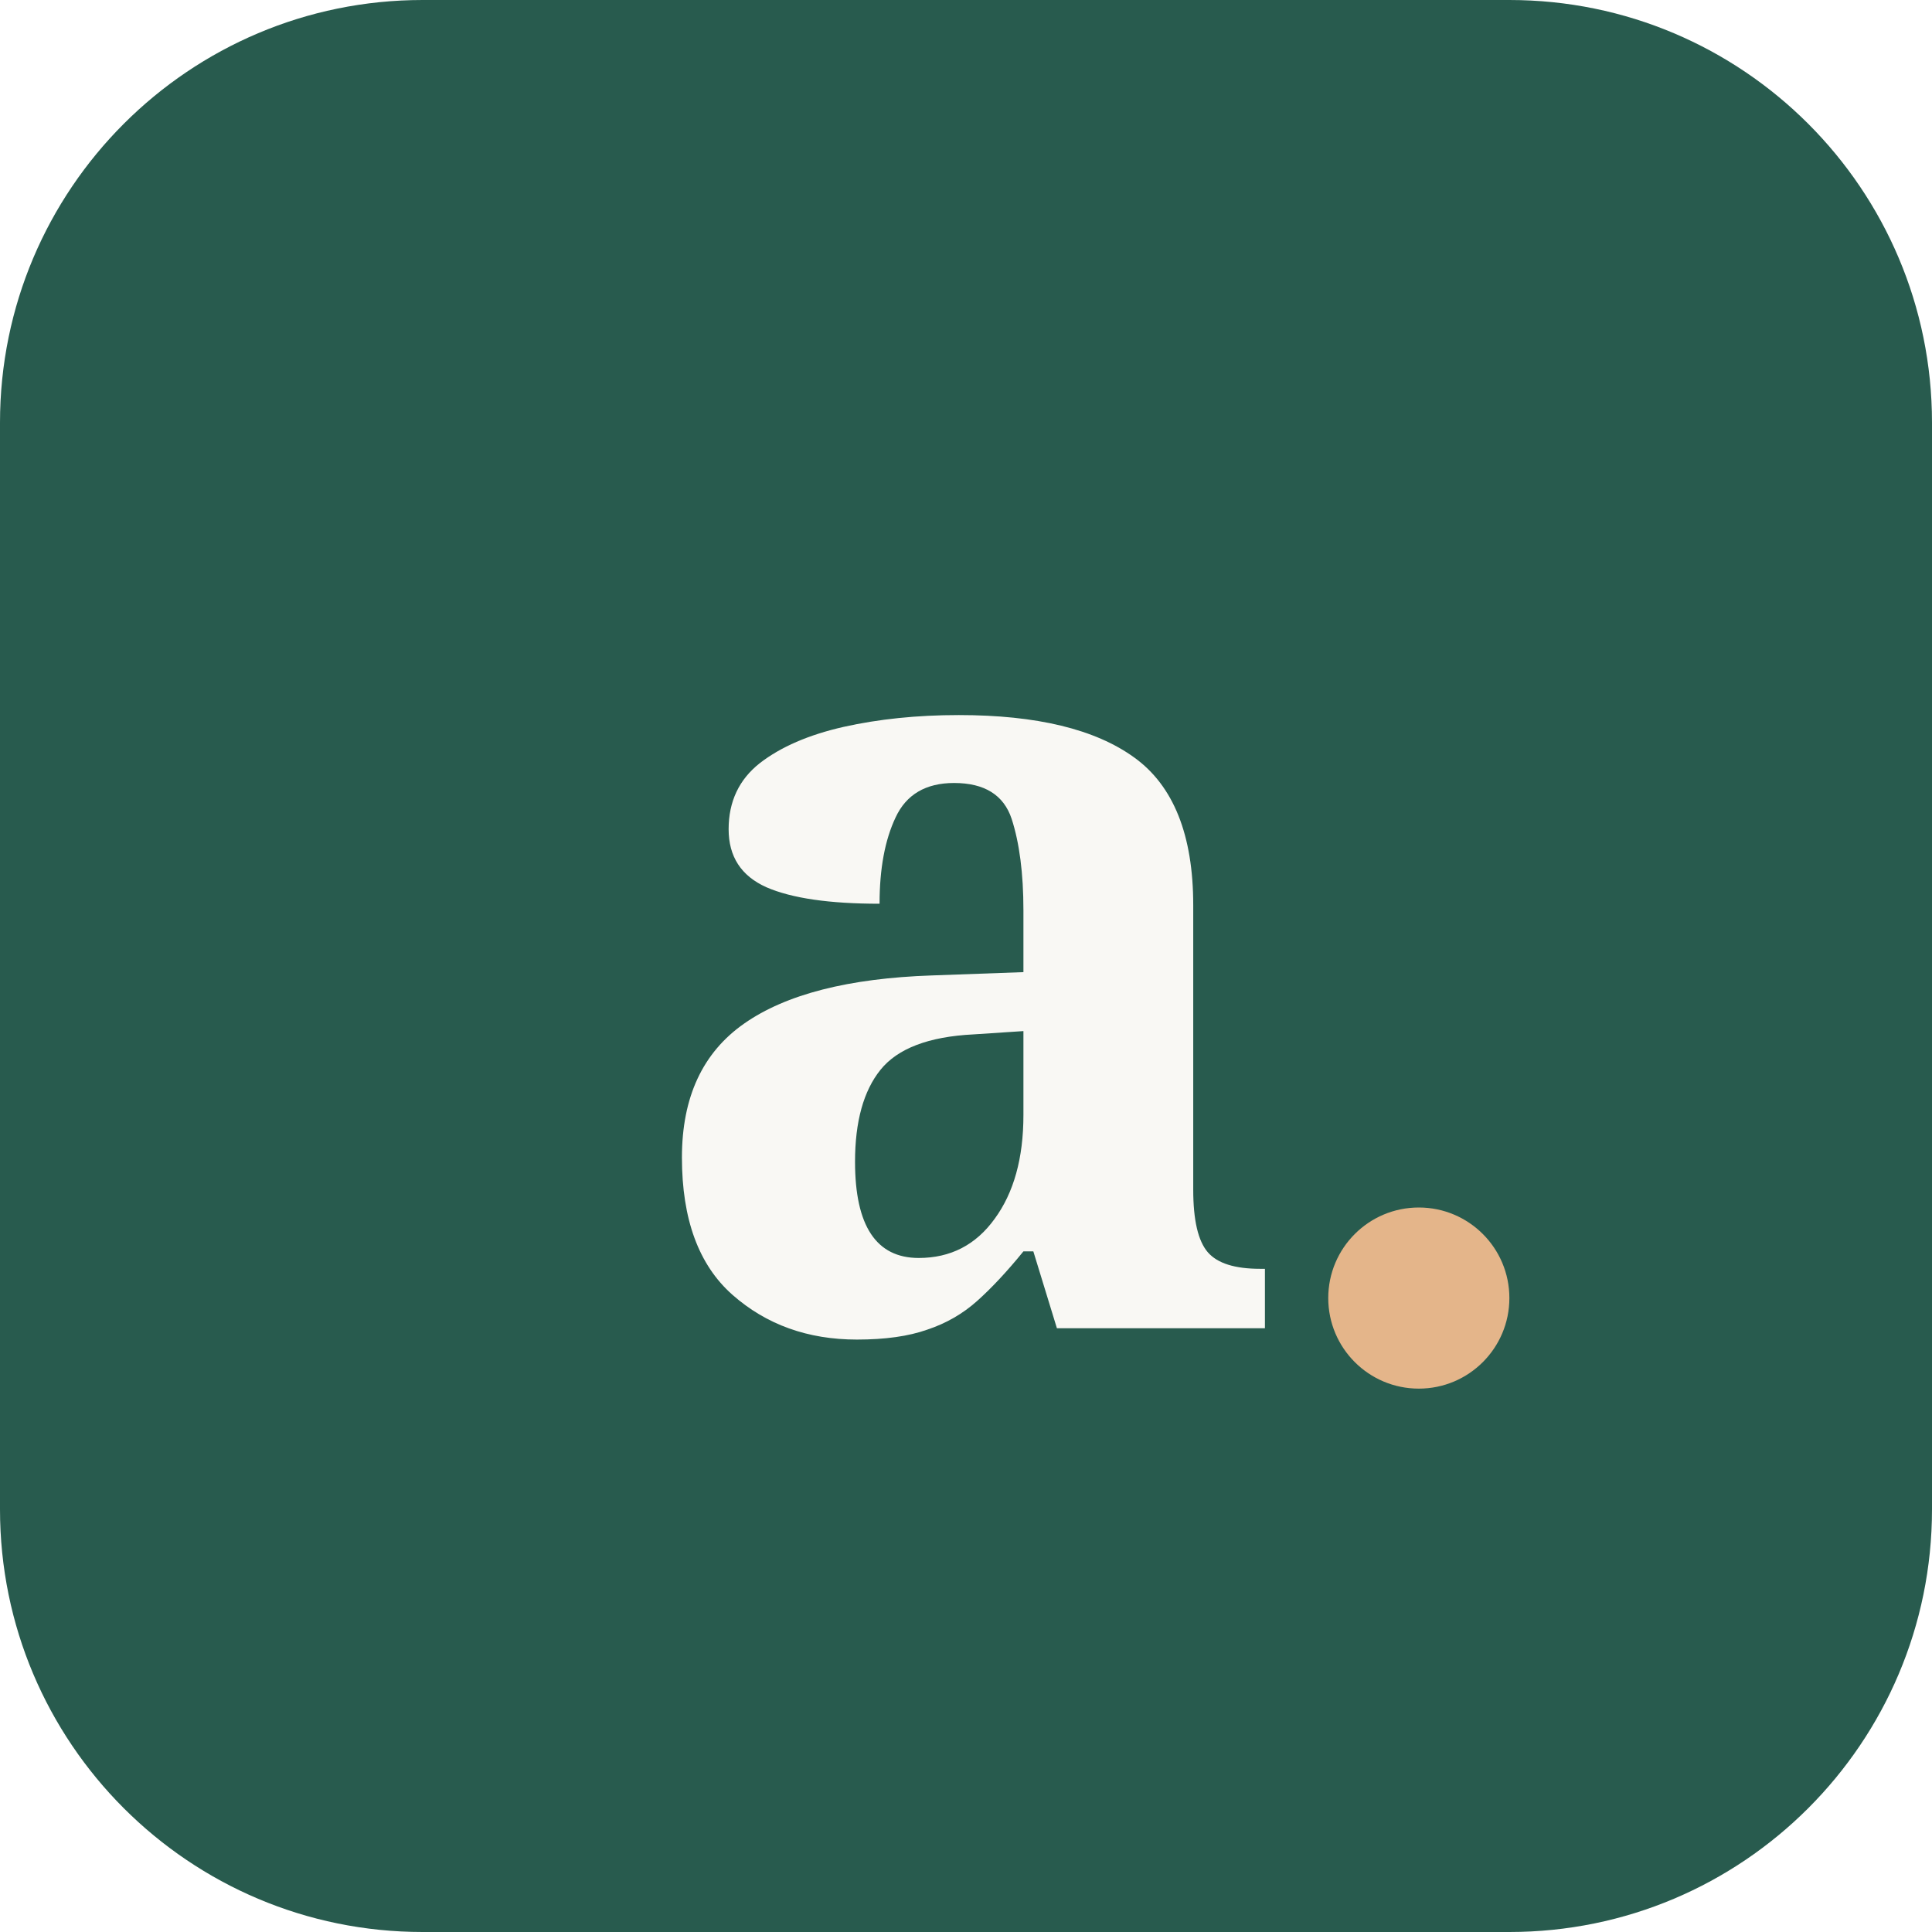
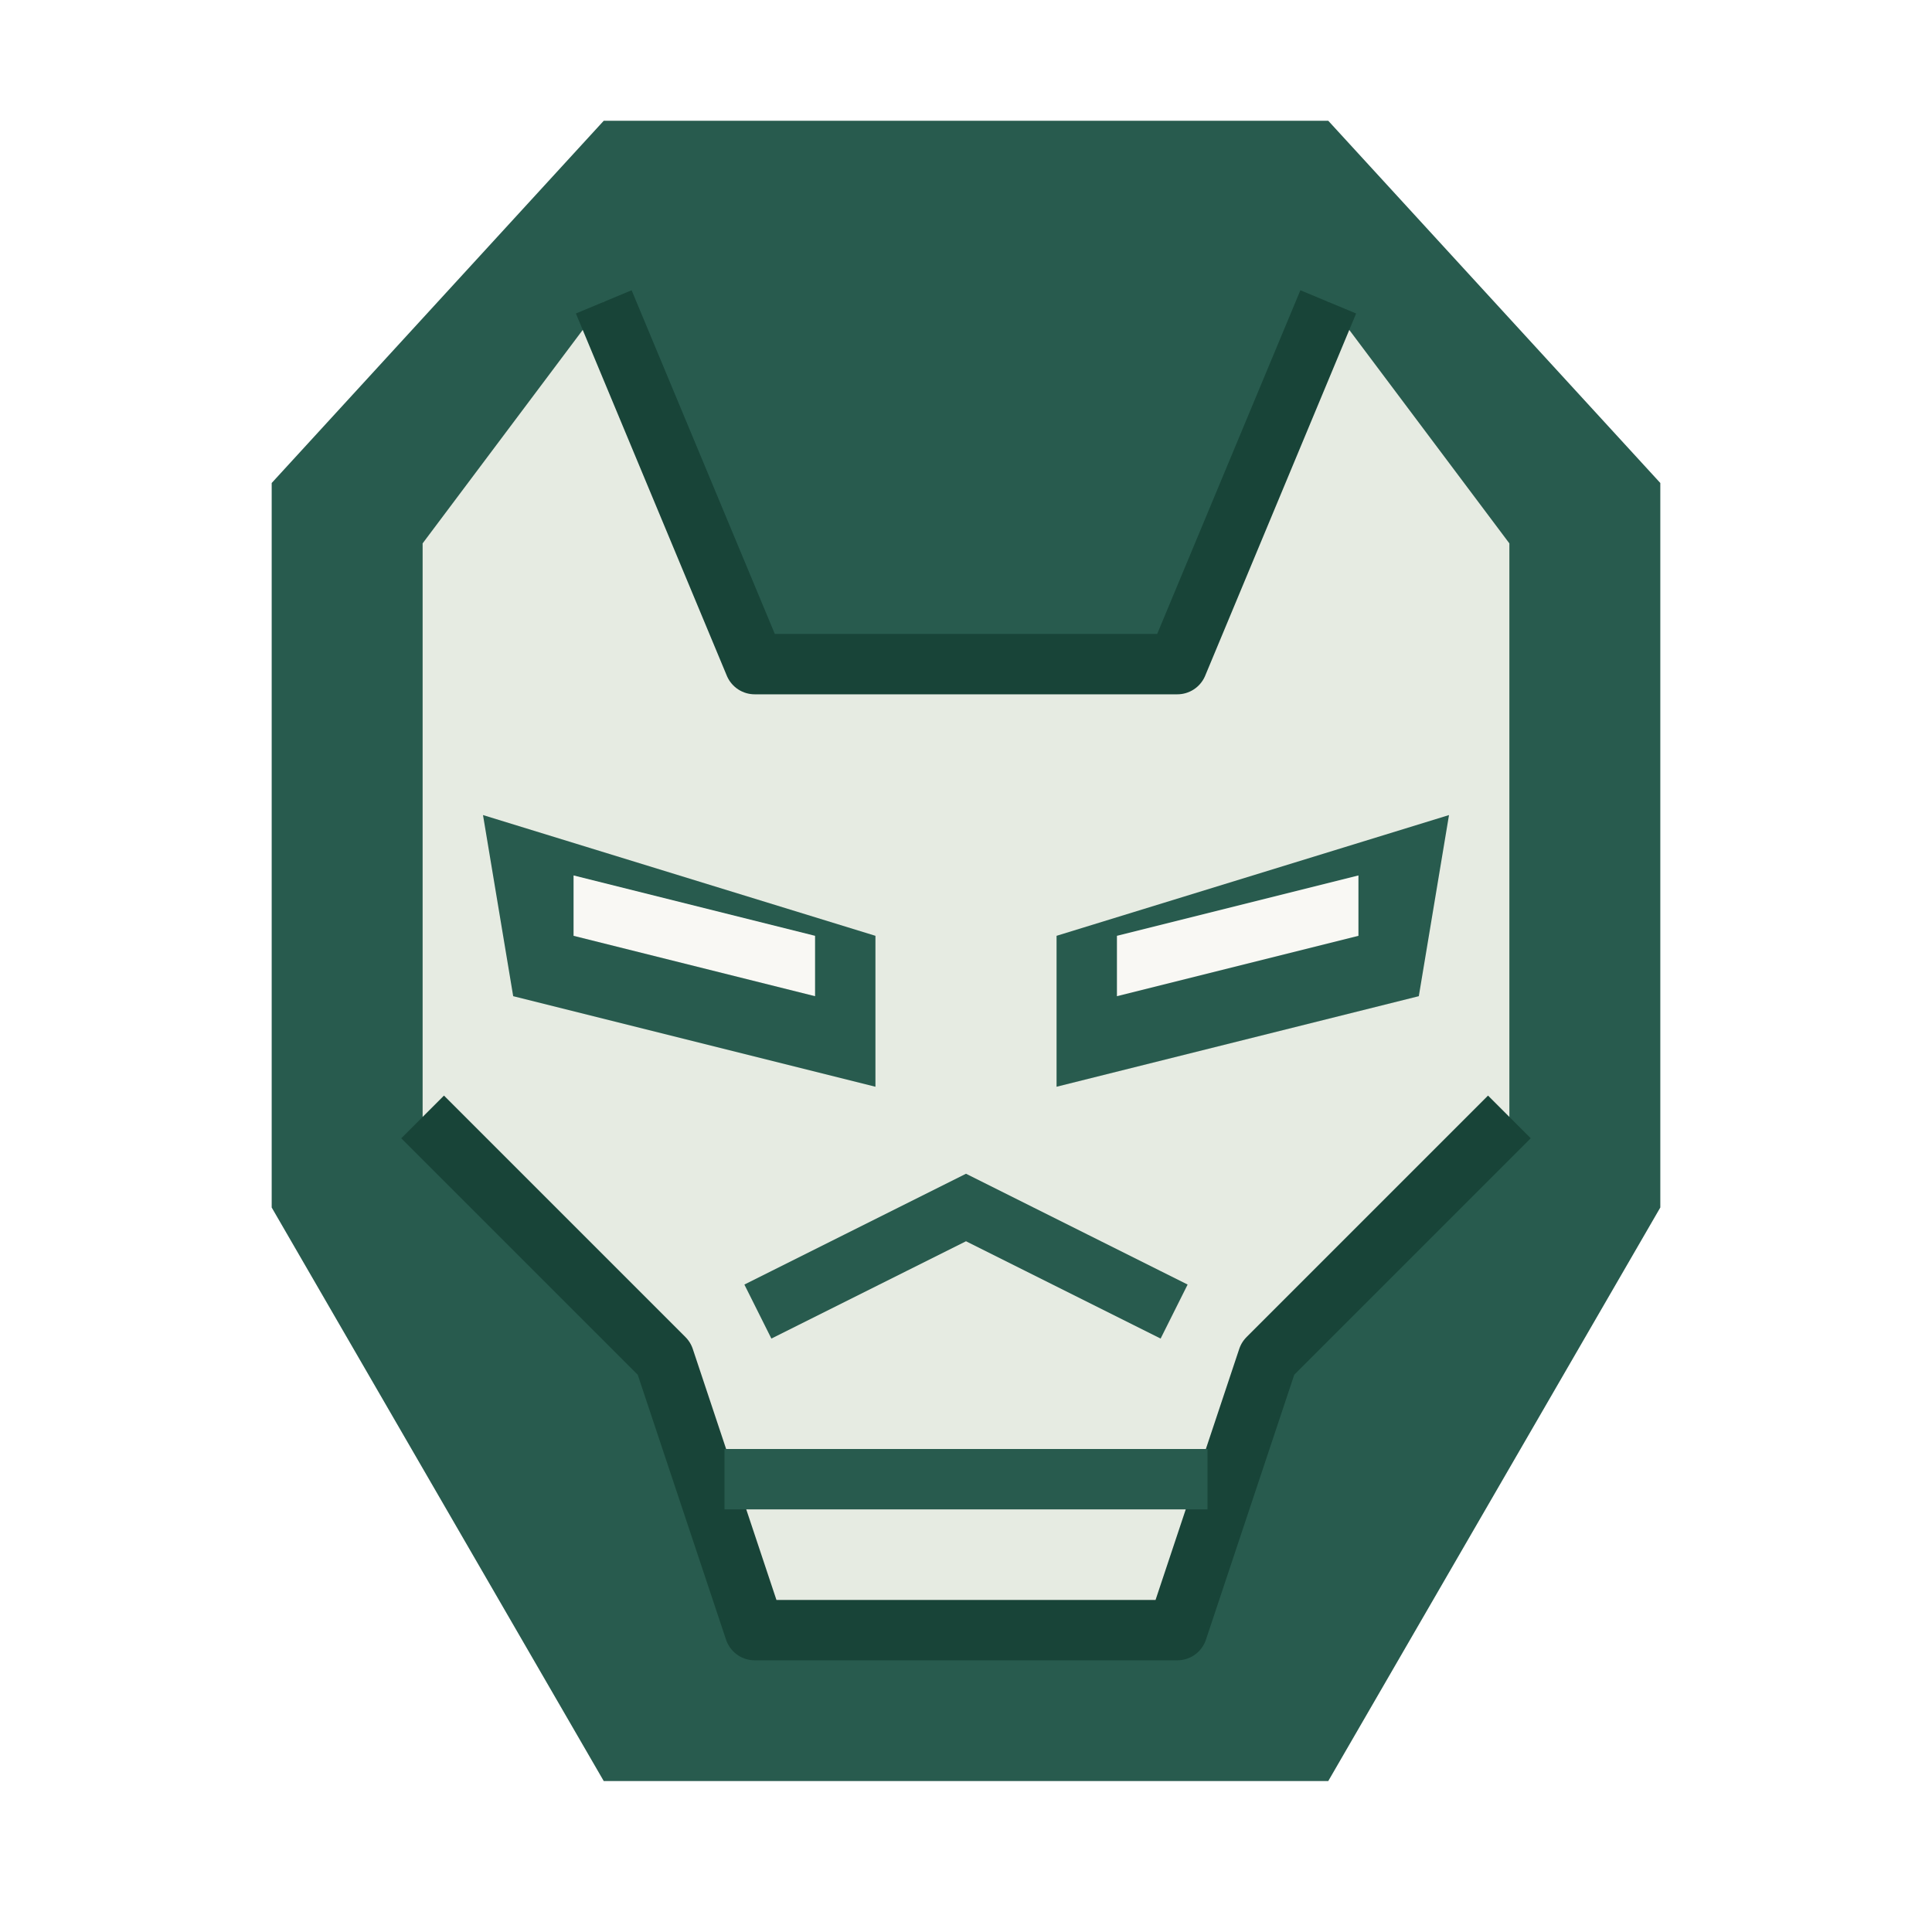
<svg xmlns="http://www.w3.org/2000/svg" viewBox="0 0 64 64">
-   <rect width="64" height="64" rx="14" fill="#285b4e" />
-   <text x="32" y="44" fill="#f9f8f4" text-anchor="middle" font-family="Georgia,serif" font-size="37" font-weight="bold">a</text>
-   <circle cx="47" cy="43" r="3" fill="#e4b58a" />
+   <path d="M20 4h24l11 12v24L44 59H20L9 40V16Z" fill="#285b4e" />
+   <path d="m20 10 5 12h14l5-12 6 8v19l-8 8-3 9H25l-3-9-8-8V18Z" fill="#e6ebe2" />
+   <path d="m20 10 5 12h14l5-12M14 37l8 8 3 9h14l3-9 8-8" fill="none" stroke="#184438" stroke-width="2" stroke-linejoin="round" />
+   <path d="m16 27 13 4v5l-12-3ZM48 27l-13 4v5l12-3Z" fill="#285b4e" />
+   <path d="m19 29 8 2v2l-8-2ZM45 29l-8 2v2l8-2Z" fill="#f9f8f4" />
+   <path d="m26 43 6-3 6 3M25 49h14" fill="none" stroke="#285b4e" stroke-width="2" stroke-linecap="square" />
</svg>
